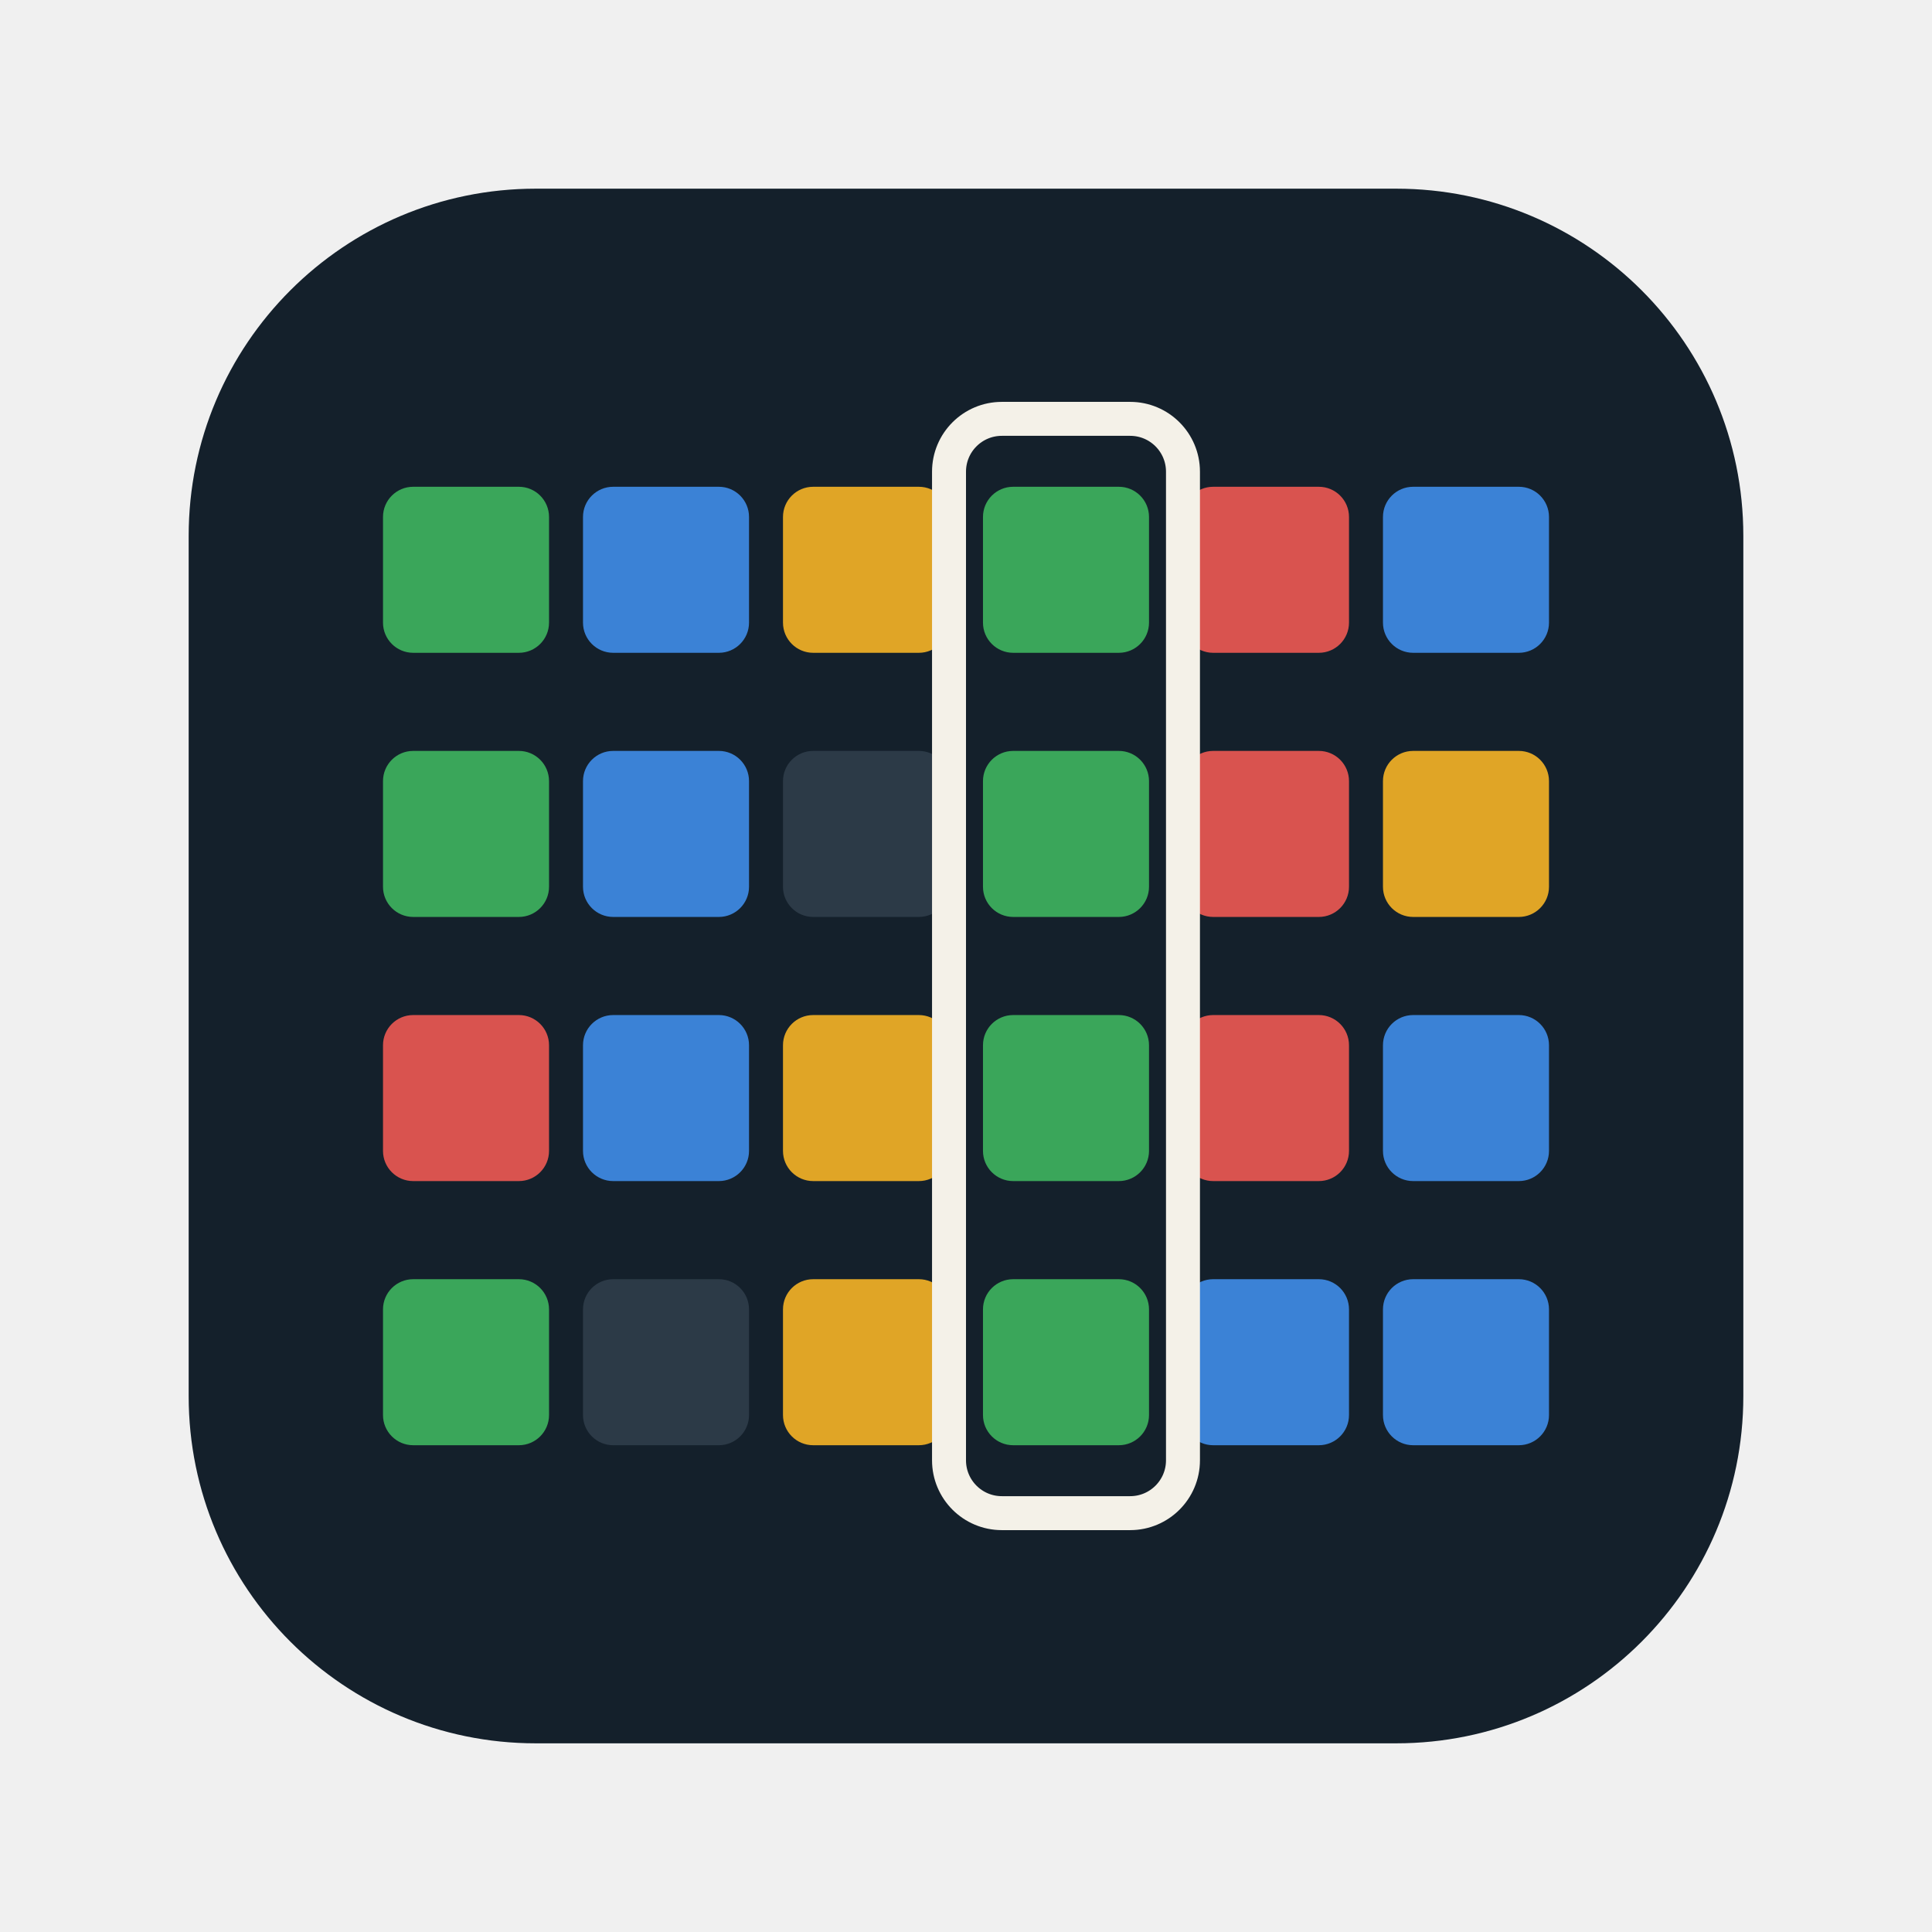
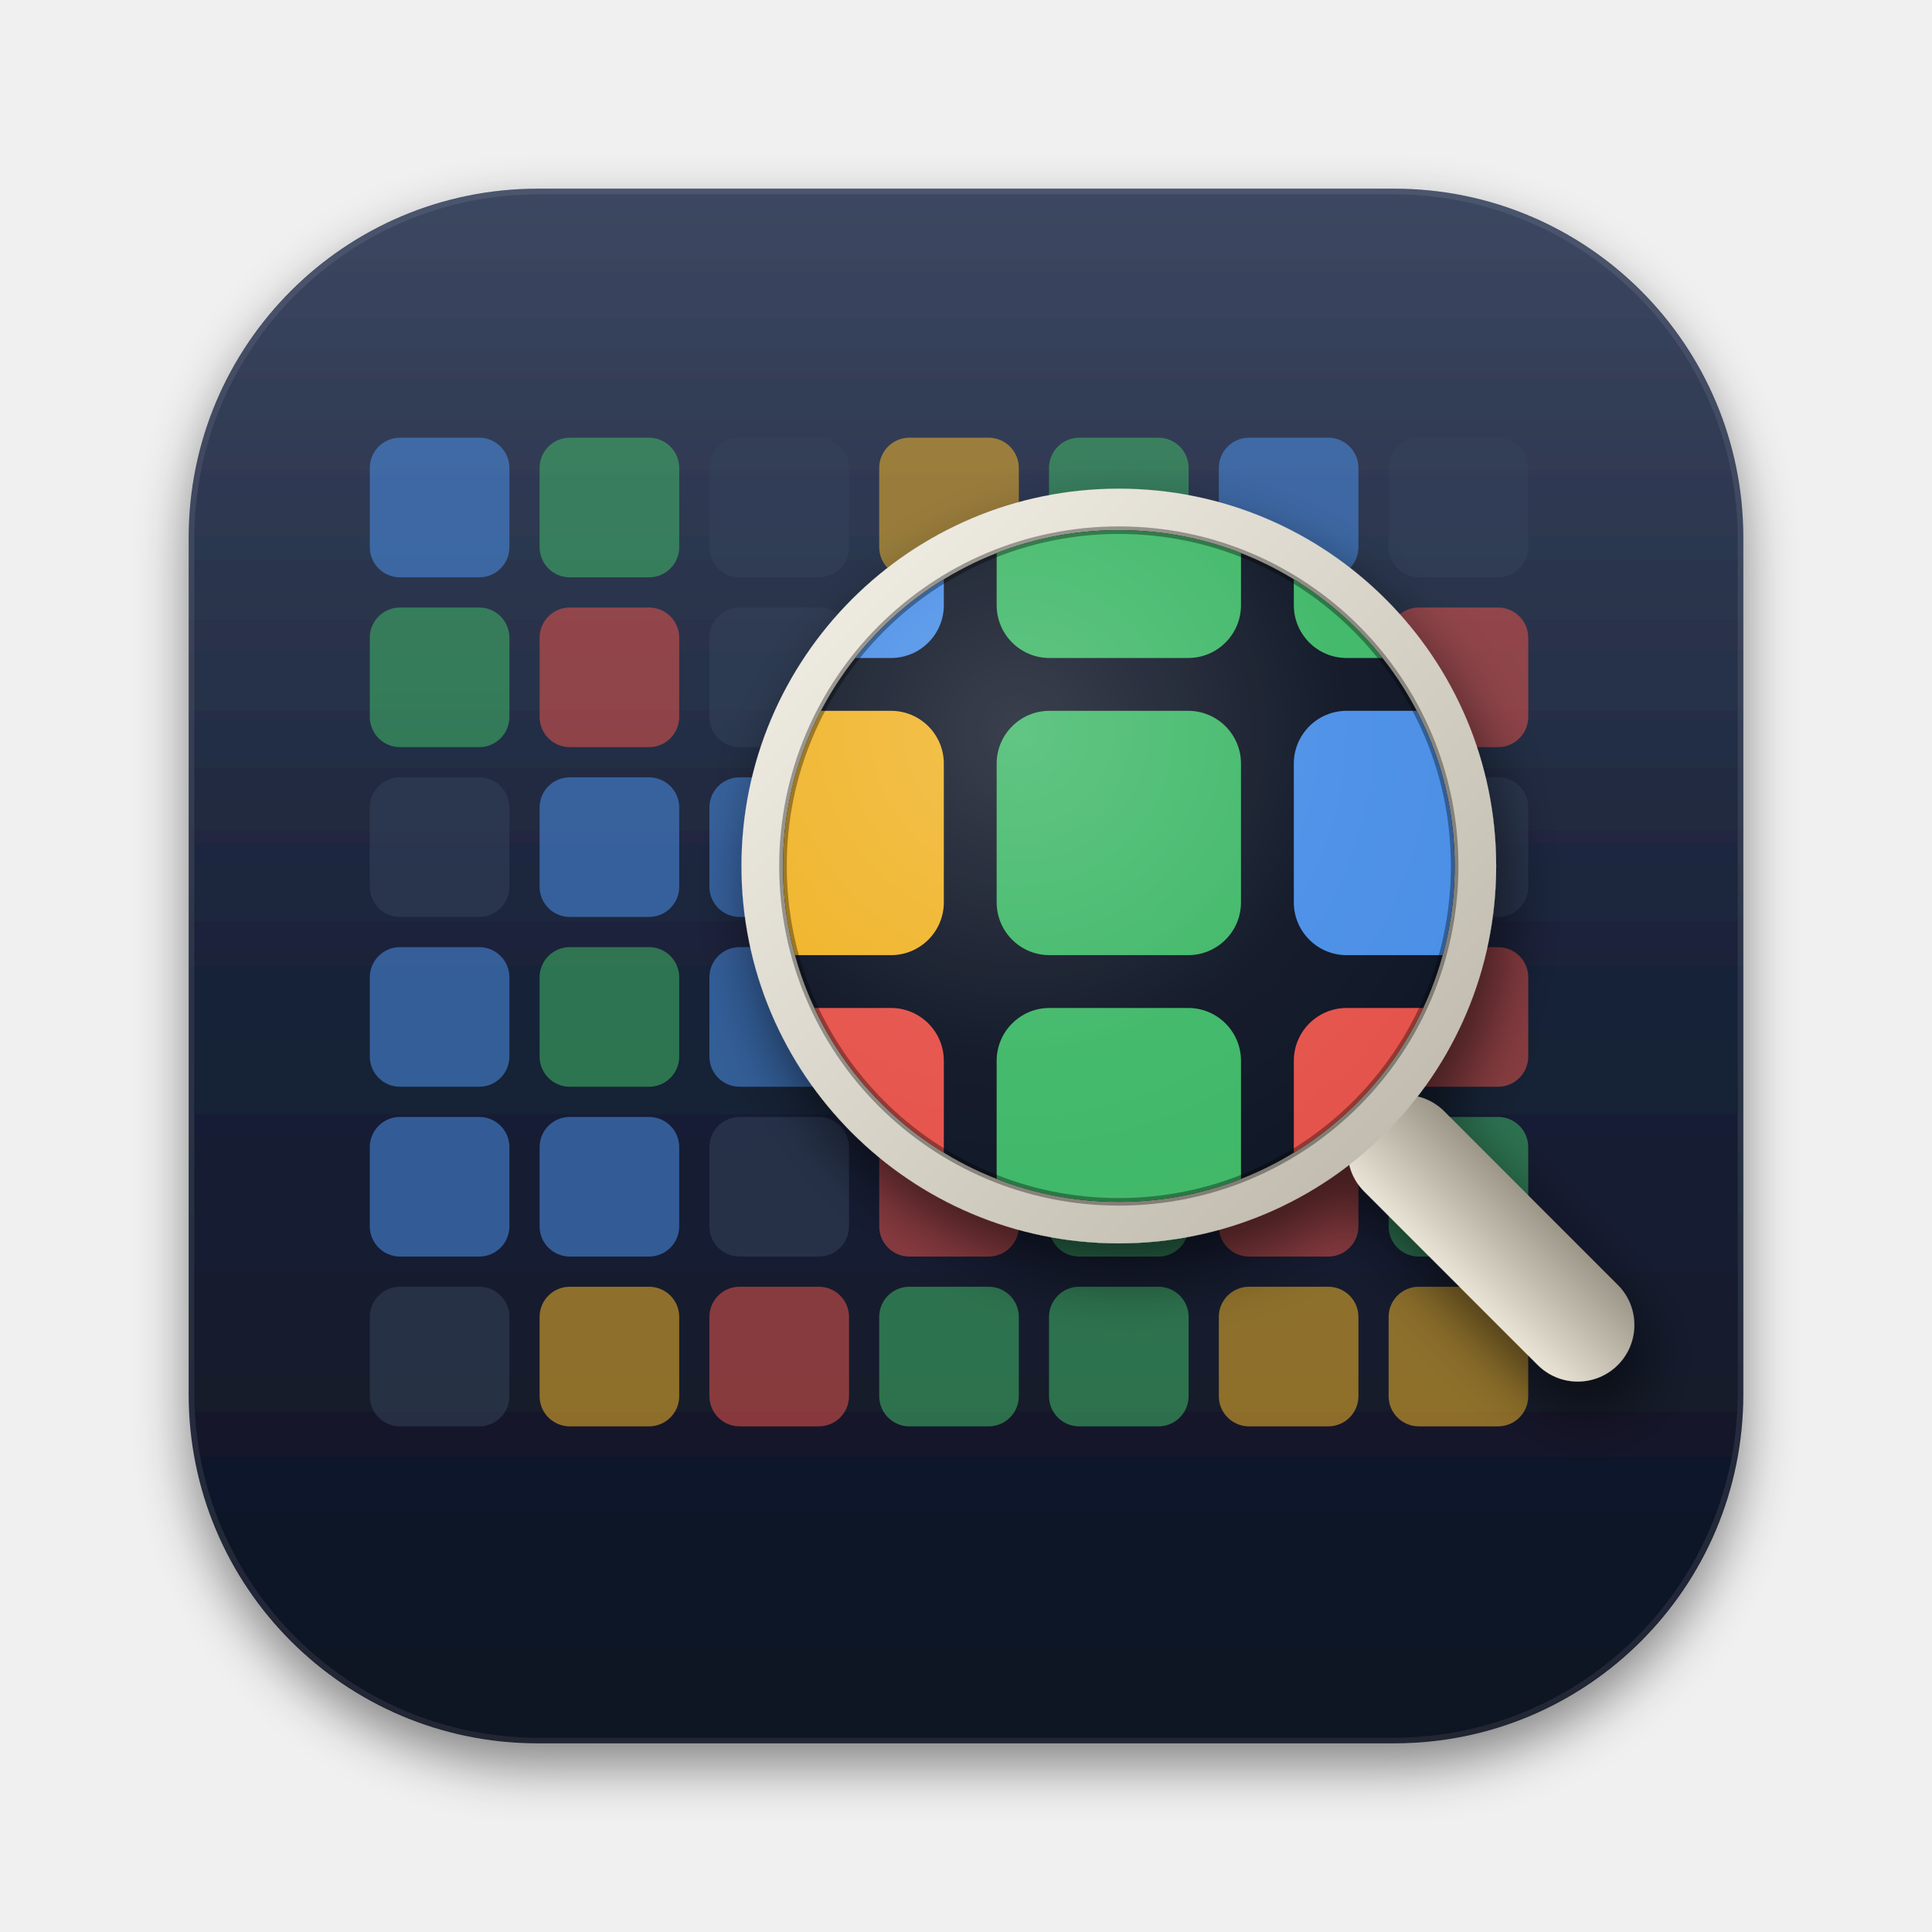
- <svg xmlns="http://www.w3.org/2000/svg" width="1024" height="1024" viewBox="0 0 1024 1024">
-   <rect x="100" y="100" width="824" height="824" rx="184" fill="#14202b" />
-   <g transform="translate(203 258)">
-     <g>
-       <rect x="0" y="0" width="88" height="88" rx="16" fill="#3aa65a" />
-       <rect x="106" y="0" width="88" height="88" rx="16" fill="#3b82d6" />
-       <rect x="212" y="0" width="88" height="88" rx="16" fill="#e0a526" />
-       <rect x="318" y="0" width="88" height="88" rx="16" fill="#3aa65a" />
-       <rect x="424" y="0" width="88" height="88" rx="16" fill="#d9534f" />
-       <rect x="530" y="0" width="88" height="88" rx="16" fill="#3b82d6" />
+ <svg xmlns="http://www.w3.org/2000/svg" xmlns:xlink="http://www.w3.org/1999/xlink" width="1024" height="1024" viewBox="0 0 1024 1024">
+   <defs>
+     <linearGradient id="bg" x1="0" y1="0" x2="0" y2="1">
+       <stop offset="0" stop-color="#26324f" />
+       <stop offset="1" stop-color="#0d1322" />
+     </linearGradient>
+     <linearGradient id="sheen" x1="0" y1="0" x2="0" y2="1">
+       <stop offset="0" stop-color="#ffffff" stop-opacity="0.10" />
+       <stop offset="0.5" stop-color="#ffffff" stop-opacity="0" />
+     </linearGradient>
+     <linearGradient id="tile" x1="0" y1="0" x2="0" y2="1">
+       <stop offset="0" stop-color="#ffffff" stop-opacity="0.22" />
+       <stop offset="1" stop-color="#000000" stop-opacity="0.12" />
+     </linearGradient>
+     <linearGradient id="rim" x1="0" y1="0" x2="1" y2="1">
+       <stop offset="0" stop-color="#f6f3ea" />
+       <stop offset="1" stop-color="#b9b4a6" />
+     </linearGradient>
+     <linearGradient id="handle" x1="0" y1="0" x2="1" y2="0">
+       <stop offset="0" stop-color="#e9e4d6" />
+       <stop offset="1" stop-color="#9c9688" />
+     </linearGradient>
+     <radialGradient id="glass" cx="0.35" cy="0.3" r="0.8">
+       <stop offset="0" stop-color="#ffffff" stop-opacity="0.18" />
+       <stop offset="0.6" stop-color="#ffffff" stop-opacity="0.03" />
+       <stop offset="1" stop-color="#ffffff" stop-opacity="0" />
+     </radialGradient>
+     <filter id="shadow" x="-10%" y="-10%" width="120%" height="125%">
+       <feGaussianBlur in="SourceAlpha" stdDeviation="14" />
+       <feOffset dy="12" />
+       <feComponentTransfer>
+         <feFuncA type="linear" slope="0.45" />
+       </feComponentTransfer>
+       <feMerge>
+         <feMergeNode />
+         <feMergeNode in="SourceGraphic" />
+       </feMerge>
+     </filter>
+     <filter id="lensShadow" x="-30%" y="-30%" width="160%" height="160%">
+       <feGaussianBlur in="SourceAlpha" stdDeviation="16" />
+       <feOffset dx="6" dy="16" />
+       <feComponentTransfer>
+         <feFuncA type="linear" slope="0.55" />
+       </feComponentTransfer>
+       <feMerge>
+         <feMergeNode />
+         <feMergeNode in="SourceGraphic" />
+       </feMerge>
+     </filter>
+     <clipPath id="lens">
+       <circle cx="593.0" cy="459.0" r="178" />
+     </clipPath>
+     <g id="grid">
+       <rect x="196" y="232" width="74" height="74" rx="16" fill="#4a8fe7" />
+       <rect x="286" y="232" width="74" height="74" rx="16" fill="#3fb868" />
+       <rect x="376" y="232" width="74" height="74" rx="16" fill="#33415a" />
+       <rect x="466" y="232" width="74" height="74" rx="16" fill="#f0b429" />
+       <rect x="556" y="232" width="74" height="74" rx="16" fill="#3fb868" />
+       <rect x="646" y="232" width="74" height="74" rx="16" fill="#4a8fe7" />
+       <rect x="736" y="232" width="74" height="74" rx="16" fill="#33415a" />
+       <rect x="196" y="322" width="74" height="74" rx="16" fill="#3fb868" />
+       <rect x="286" y="322" width="74" height="74" rx="16" fill="#e5534b" />
+       <rect x="376" y="322" width="74" height="74" rx="16" fill="#33415a" />
+       <rect x="466" y="322" width="74" height="74" rx="16" fill="#4a8fe7" />
+       <rect x="556" y="322" width="74" height="74" rx="16" fill="#3fb868" />
+       <rect x="646" y="322" width="74" height="74" rx="16" fill="#3fb868" />
+       <rect x="736" y="322" width="74" height="74" rx="16" fill="#e5534b" />
+       <rect x="196" y="412" width="74" height="74" rx="16" fill="#33415a" />
+       <rect x="286" y="412" width="74" height="74" rx="16" fill="#4a8fe7" />
+       <rect x="376" y="412" width="74" height="74" rx="16" fill="#4a8fe7" />
+       <rect x="466" y="412" width="74" height="74" rx="16" fill="#f0b429" />
+       <rect x="556" y="412" width="74" height="74" rx="16" fill="#3fb868" />
+       <rect x="646" y="412" width="74" height="74" rx="16" fill="#4a8fe7" />
+       <rect x="736" y="412" width="74" height="74" rx="16" fill="#33415a" />
+       <rect x="196" y="502" width="74" height="74" rx="16" fill="#4a8fe7" />
+       <rect x="286" y="502" width="74" height="74" rx="16" fill="#3fb868" />
+       <rect x="376" y="502" width="74" height="74" rx="16" fill="#4a8fe7" />
+       <rect x="466" y="502" width="74" height="74" rx="16" fill="#e5534b" />
+       <rect x="556" y="502" width="74" height="74" rx="16" fill="#3fb868" />
+       <rect x="646" y="502" width="74" height="74" rx="16" fill="#e5534b" />
+       <rect x="736" y="502" width="74" height="74" rx="16" fill="#e5534b" />
+       <rect x="196" y="592" width="74" height="74" rx="16" fill="#4a8fe7" />
+       <rect x="286" y="592" width="74" height="74" rx="16" fill="#4a8fe7" />
+       <rect x="376" y="592" width="74" height="74" rx="16" fill="#33415a" />
+       <rect x="466" y="592" width="74" height="74" rx="16" fill="#e5534b" />
+       <rect x="556" y="592" width="74" height="74" rx="16" fill="#3fb868" />
+       <rect x="646" y="592" width="74" height="74" rx="16" fill="#e5534b" />
+       <rect x="736" y="592" width="74" height="74" rx="16" fill="#3fb868" />
+       <rect x="196" y="682" width="74" height="74" rx="16" fill="#33415a" />
+       <rect x="286" y="682" width="74" height="74" rx="16" fill="#f0b429" />
+       <rect x="376" y="682" width="74" height="74" rx="16" fill="#e5534b" />
+       <rect x="466" y="682" width="74" height="74" rx="16" fill="#3fb868" />
+       <rect x="556" y="682" width="74" height="74" rx="16" fill="#3fb868" />
+       <rect x="646" y="682" width="74" height="74" rx="16" fill="#f0b429" />
+       <rect x="736" y="682" width="74" height="74" rx="16" fill="#f0b429" />
    </g>
-     <g transform="translate(0 140)">
-       <rect x="0" y="0" width="88" height="88" rx="16" fill="#3aa65a" />
-       <rect x="106" y="0" width="88" height="88" rx="16" fill="#3b82d6" />
-       <rect x="212" y="0" width="88" height="88" rx="16" fill="#2c3a47" />
-       <rect x="318" y="0" width="88" height="88" rx="16" fill="#3aa65a" />
-       <rect x="424" y="0" width="88" height="88" rx="16" fill="#d9534f" />
-       <rect x="530" y="0" width="88" height="88" rx="16" fill="#e0a526" />
+   </defs>
+   <g filter="url(#shadow)">
+     <rect x="100" y="100" width="824" height="824" rx="185" fill="url(#bg)" />
+     <rect x="100" y="100" width="824" height="824" rx="185" fill="url(#sheen)" />
+     <rect x="101.5" y="101.5" width="821" height="821" rx="184" fill="none" stroke="#ffffff" stroke-opacity="0.08" stroke-width="3" />
+   </g>
+   <use xlink:href="#grid" opacity="0.55" />
+   <g filter="url(#lensShadow)">
+     <g transform="rotate(-45 593.0 459.0)">
+       <rect x="563.0" y="643.0" width="60" height="190" rx="30" fill="url(#handle)" />
    </g>
-     <g transform="translate(0 280)">
-       <rect x="0" y="0" width="88" height="88" rx="16" fill="#d9534f" />
-       <rect x="106" y="0" width="88" height="88" rx="16" fill="#3b82d6" />
-       <rect x="212" y="0" width="88" height="88" rx="16" fill="#e0a526" />
-       <rect x="318" y="0" width="88" height="88" rx="16" fill="#3aa65a" />
-       <rect x="424" y="0" width="88" height="88" rx="16" fill="#d9534f" />
-       <rect x="530" y="0" width="88" height="88" rx="16" fill="#3b82d6" />
+     <circle cx="593.0" cy="459.0" r="200" fill="url(#rim)" />
+   </g>
+   <g clip-path="url(#lens)">
+     <circle cx="593.0" cy="459.0" r="178" fill="#0f1626" />
+     <g transform="translate(593.0 459.0) scale(1.75) translate(-593.0 -459.0)">
+       <use xlink:href="#grid" />
    </g>
-     <g transform="translate(0 420)">
-       <rect x="0" y="0" width="88" height="88" rx="16" fill="#3aa65a" />
-       <rect x="106" y="0" width="88" height="88" rx="16" fill="#2c3a47" />
-       <rect x="212" y="0" width="88" height="88" rx="16" fill="#e0a526" />
-       <rect x="318" y="0" width="88" height="88" rx="16" fill="#3aa65a" />
-       <rect x="424" y="0" width="88" height="88" rx="16" fill="#3b82d6" />
-       <rect x="530" y="0" width="88" height="88" rx="16" fill="#3b82d6" />
-     </g>
-     <rect x="300" y="-36" width="124" height="580" rx="28" fill="none" stroke="#f4f1e8" stroke-width="18" />
+     <circle cx="593.0" cy="459.0" r="178" fill="url(#glass)" />
  </g>
+   <circle cx="593.0" cy="459.0" r="178" fill="none" stroke="#000000" stroke-opacity="0.35" stroke-width="4" />
</svg>
